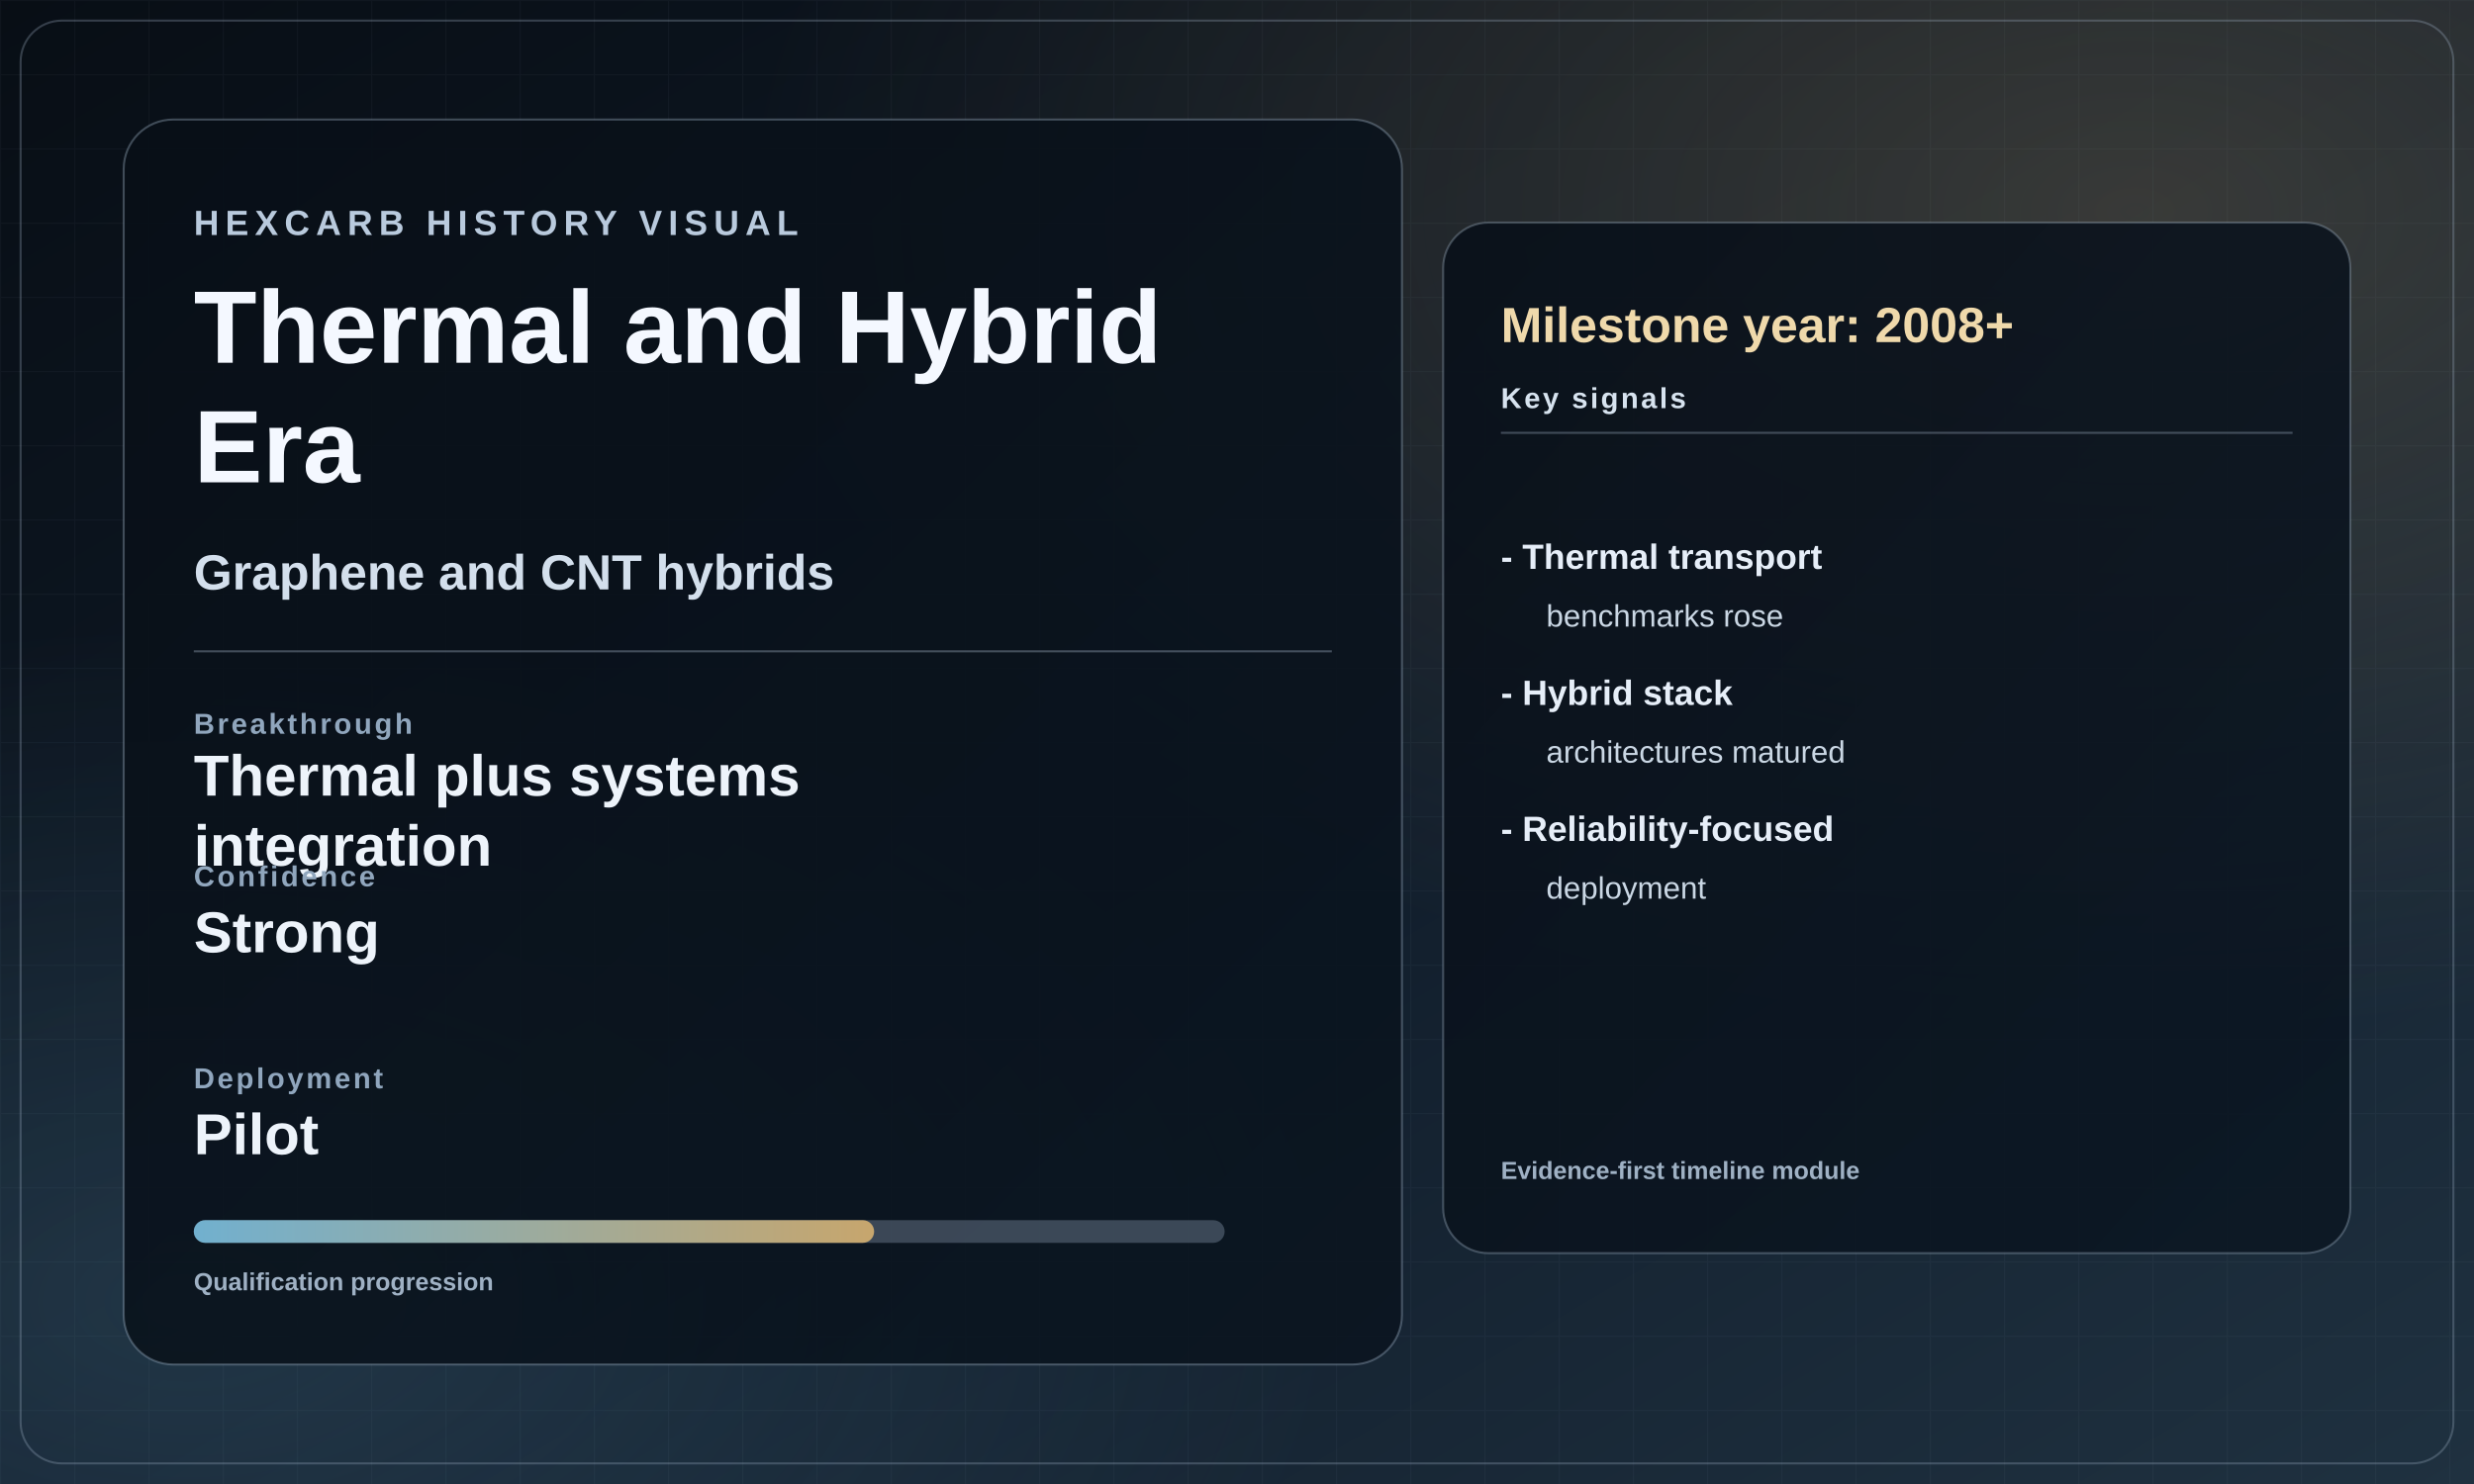
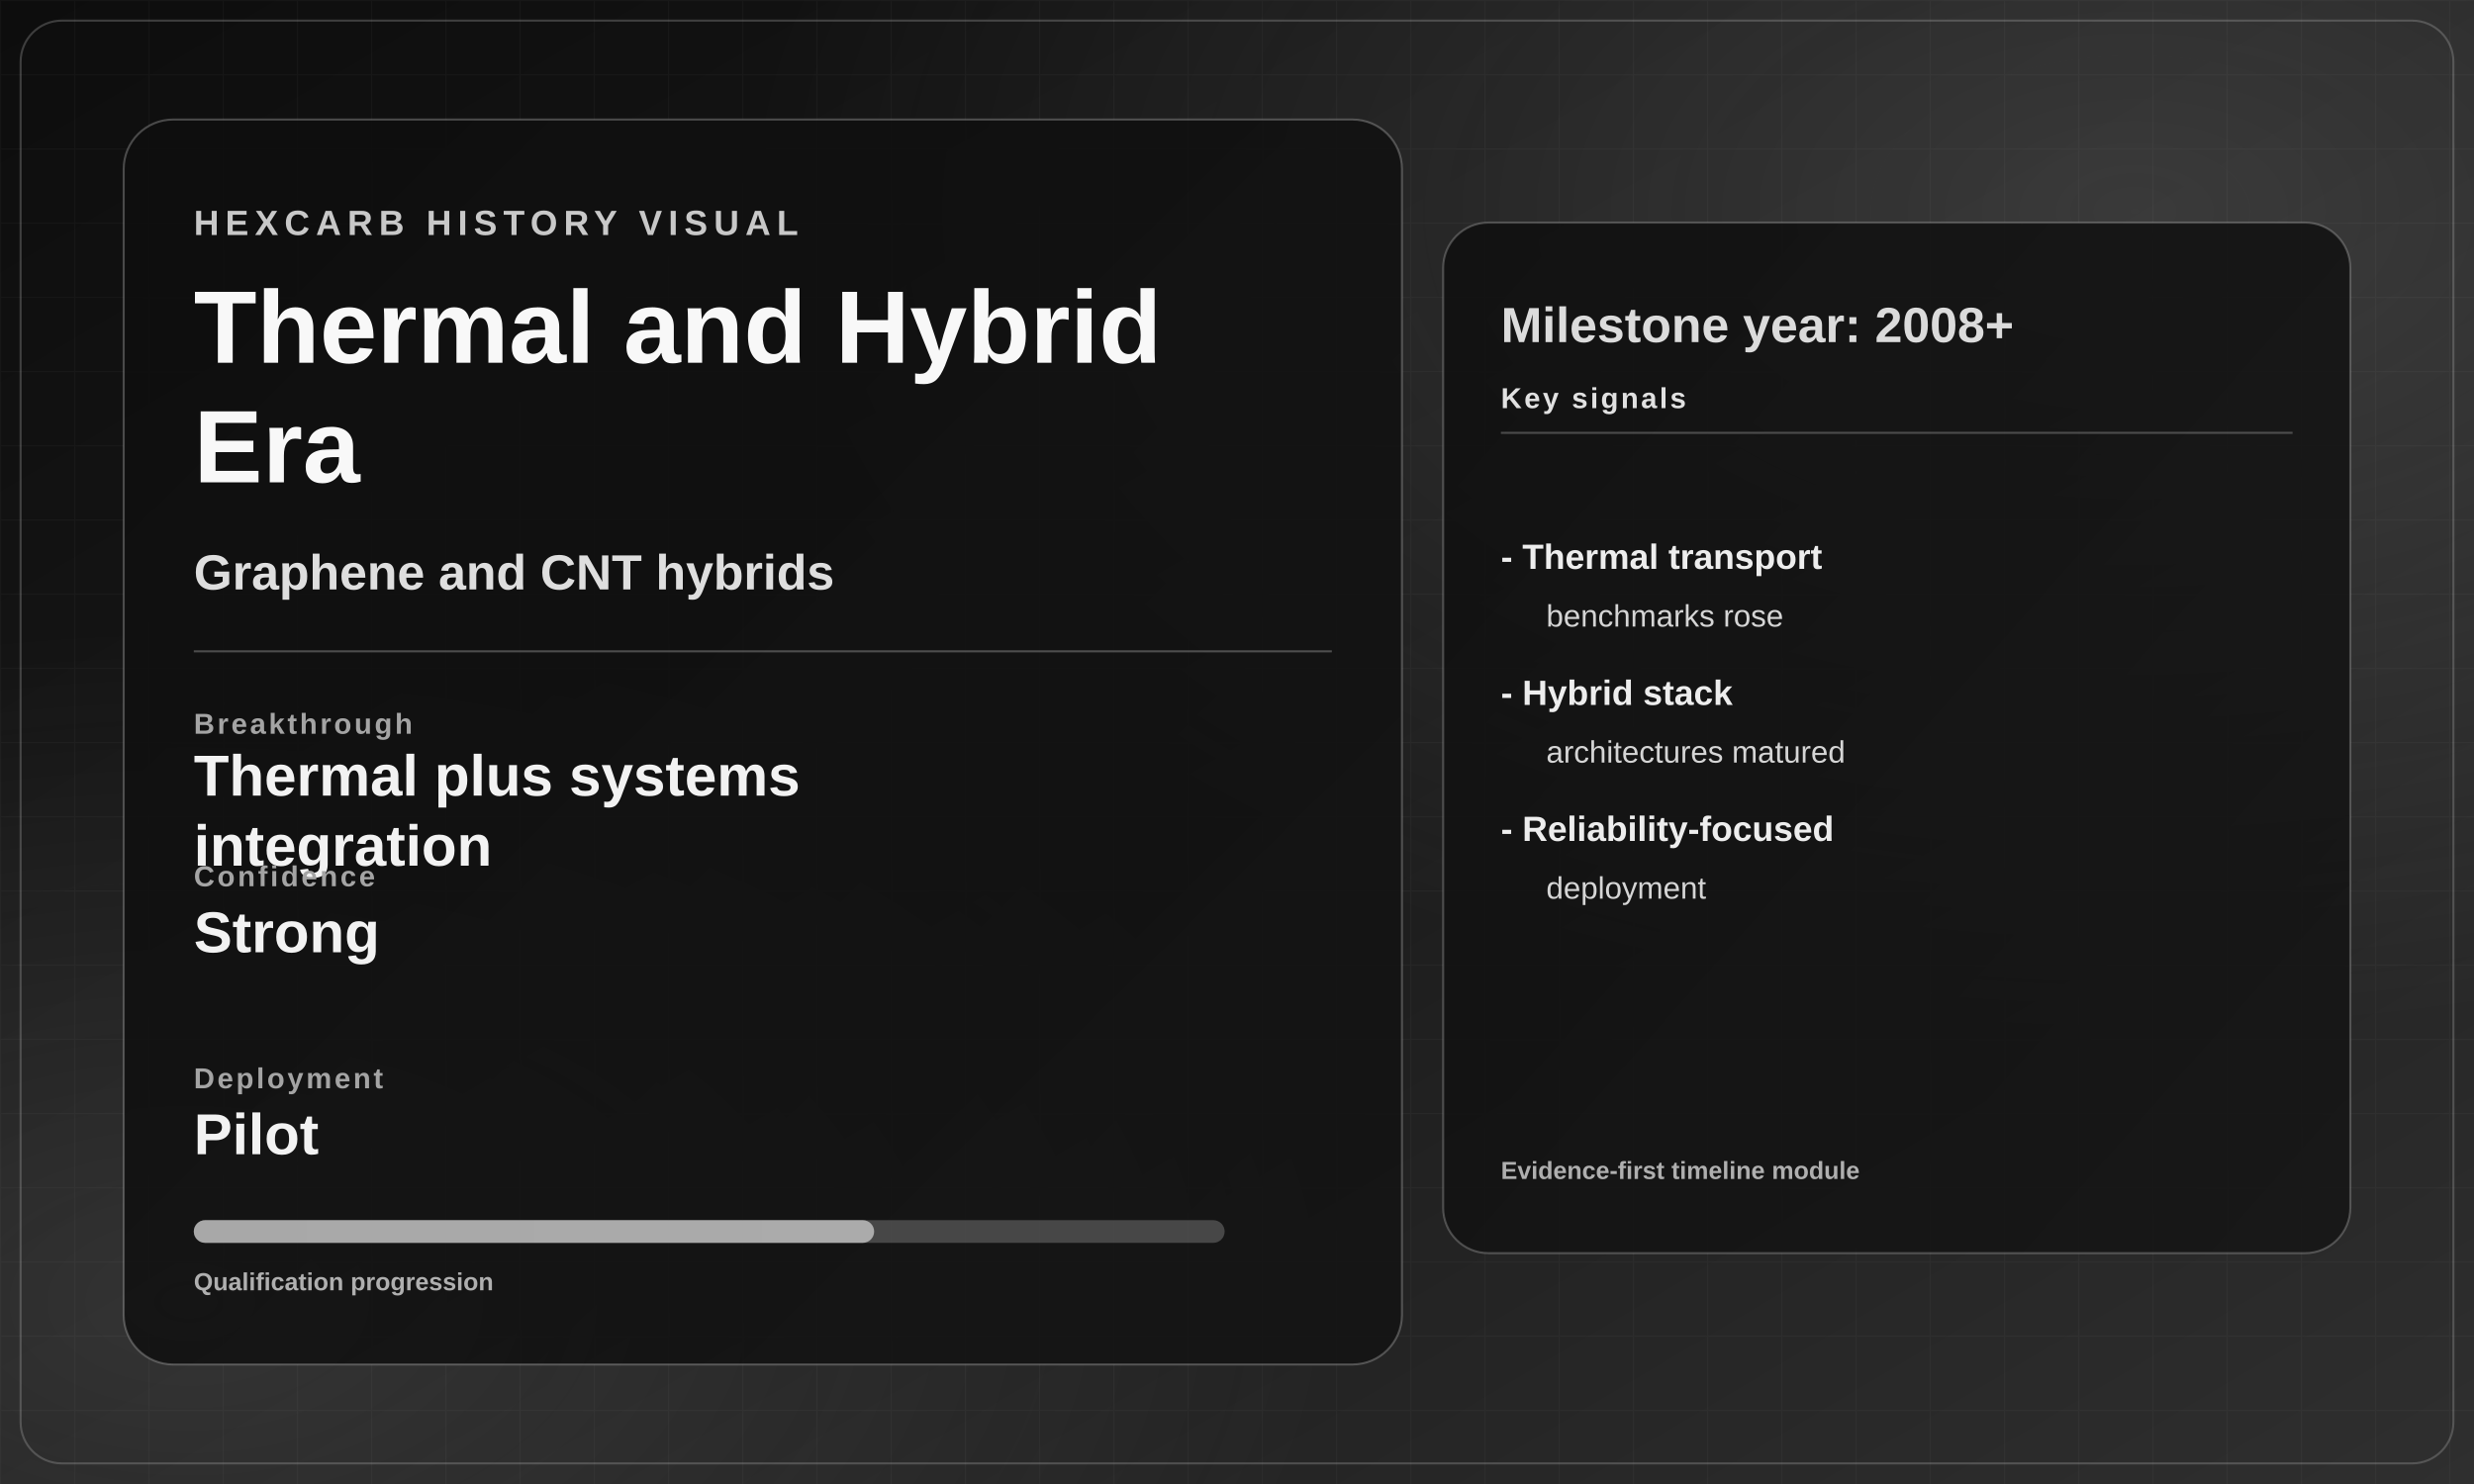
<svg xmlns="http://www.w3.org/2000/svg" width="1200" height="720" viewBox="0 0 1200 720" role="img" aria-label="Thermal and Hybrid Era timeline visual">
  <defs>
    <linearGradient id="bg" x1="0" y1="0" x2="1" y2="1">
-       <stop offset="0%" stop-color="#080e15" />
-       <stop offset="52%" stop-color="#101c2a" />
-       <stop offset="100%" stop-color="#1f3140" />
+       <stop offset="0%" stop-color="#0d0d0d" />
+       <stop offset="52%" stop-color="#1b1b1b" />
+       <stop offset="100%" stop-color="#2f2f2f" />
    </linearGradient>
    <radialGradient id="glowA" cx="86%" cy="14%" r="56%">
-       <stop offset="0%" stop-color="#c7a66d" stop-opacity="0.22" />
-       <stop offset="100%" stop-color="#c7a66d" stop-opacity="0" />
+       <stop offset="0%" stop-color="#ababab" stop-opacity="0.22" />
+       <stop offset="100%" stop-color="#ababab" stop-opacity="0" />
    </radialGradient>
    <radialGradient id="glowB" cx="8%" cy="88%" r="46%">
-       <stop offset="0%" stop-color="#71b0cf" stop-opacity="0.18" />
-       <stop offset="100%" stop-color="#71b0cf" stop-opacity="0" />
+       <stop offset="0%" stop-color="#a8a8a8" stop-opacity="0.18" />
+       <stop offset="100%" stop-color="#a8a8a8" stop-opacity="0" />
    </radialGradient>
    <pattern id="mesh" width="36" height="36" patternUnits="userSpaceOnUse">
-       <path d="M0 0 H36 M0 0 V36" stroke="rgba(159,183,208,0.08)" stroke-width="1" />
+       <path d="M0 0 H36 M0 0 V36" stroke="rgba(180,180,180,0.08)" stroke-width="1" />
    </pattern>
    <linearGradient id="leftPanel" x1="0" y1="0" x2="1" y2="1">
-       <stop offset="0%" stop-color="rgba(8,15,23,0.92)" />
-       <stop offset="100%" stop-color="rgba(10,20,31,0.86)" />
+       <stop offset="0%" stop-color="rgba(14,14,14,0.92)" />
+       <stop offset="100%" stop-color="rgba(19,19,19,0.86)" />
    </linearGradient>
    <linearGradient id="rightPanel" x1="0" y1="0" x2="1" y2="1">
-       <stop offset="0%" stop-color="rgba(9,16,25,0.92)" />
-       <stop offset="100%" stop-color="rgba(11,22,34,0.86)" />
+       <stop offset="0%" stop-color="rgba(16,16,16,0.92)" />
+       <stop offset="100%" stop-color="rgba(21,21,21,0.86)" />
    </linearGradient>
    <linearGradient id="bar" x1="0" y1="0" x2="1" y2="0">
-       <stop offset="0%" stop-color="#71b0cf" />
-       <stop offset="100%" stop-color="#c7a66d" />
+       <stop offset="0%" stop-color="#a8a8a8" />
+       <stop offset="100%" stop-color="#ababab" />
    </linearGradient>
    <style>
-       .kicker { font: 700 17px 'Segoe UI', Arial, sans-serif; letter-spacing: 3px; fill: #b9cadd; text-transform: uppercase; }
-       .title { font: 700 50px 'Segoe UI', Arial, sans-serif; fill: #f4f8ff; }
-       .family { font: 600 24px 'Segoe UI', Arial, sans-serif; fill: #d3dfec; }
-       .label { font: 700 14px 'Segoe UI', Arial, sans-serif; letter-spacing: 1.3px; fill: #90a6bd; text-transform: uppercase; }
-       .value { font: 600 28px 'Segoe UI', Arial, sans-serif; fill: #edf3fa; }
-       .year { font: 700 24px 'Segoe UI', Arial, sans-serif; fill: #efd9ab; }
-       .sigHead { font: 700 14px 'Segoe UI', Arial, sans-serif; letter-spacing: 1.2px; fill: #d7e3ef; text-transform: uppercase; }
-       .signal { font: 600 17px 'Segoe UI', Arial, sans-serif; fill: #e6eef8; }
-       .signalSub { font: 500 15px 'Segoe UI', Arial, sans-serif; fill: #cad7e4; }
-       .foot { font: 600 12px 'Segoe UI', Arial, sans-serif; fill: #9fb1c4; }
+       .kicker { font: 700 17px 'Segoe UI', Arial, sans-serif; letter-spacing: 3px; fill: #c8c8c8; text-transform: uppercase; }
+       .title { font: 700 50px 'Segoe UI', Arial, sans-serif; fill: #f8f8f8; }
+       .family { font: 600 24px 'Segoe UI', Arial, sans-serif; fill: #dedede; }
+       .label { font: 700 14px 'Segoe UI', Arial, sans-serif; letter-spacing: 1.3px; fill: #a4a4a4; text-transform: uppercase; }
+       .value { font: 600 28px 'Segoe UI', Arial, sans-serif; fill: #f2f2f2; }
+       .year { font: 700 24px 'Segoe UI', Arial, sans-serif; fill: #dbdbdb; }
+       .sigHead { font: 700 14px 'Segoe UI', Arial, sans-serif; letter-spacing: 1.2px; fill: #e1e1e1; text-transform: uppercase; }
+       .signal { font: 600 17px 'Segoe UI', Arial, sans-serif; fill: #ededed; }
+       .signalSub { font: 500 15px 'Segoe UI', Arial, sans-serif; fill: #d5d5d5; }
+       .foot { font: 600 12px 'Segoe UI', Arial, sans-serif; fill: #afafaf; }
    </style>
  </defs>
  <rect width="1200" height="720" fill="url(#bg)" />
  <rect width="1200" height="720" fill="url(#mesh)" opacity="0.56" />
  <rect width="1200" height="720" fill="url(#glowA)" />
  <rect width="1200" height="720" fill="url(#glowB)" />
-   <rect x="10" y="10" width="1180" height="700" rx="20" fill="none" stroke="rgba(168,188,208,0.28)" />
-   <rect x="60" y="58" width="620" height="604" rx="24" fill="url(#leftPanel)" stroke="rgba(172,191,211,0.34)" />
-   <rect x="700" y="108" width="440" height="500" rx="22" fill="url(#rightPanel)" stroke="rgba(172,191,211,0.32)" />
+   <rect x="10" y="10" width="1180" height="700" rx="20" fill="none" stroke="rgba(186,186,186,0.28)" />
+   <rect x="60" y="58" width="620" height="604" rx="24" fill="url(#leftPanel)" stroke="rgba(189,189,189,0.34)" />
+   <rect x="700" y="108" width="440" height="500" rx="22" fill="url(#rightPanel)" stroke="rgba(189,189,189,0.32)" />
  <text x="94" y="114" class="kicker">HEXCARB HISTORY VISUAL</text>
  <text x="94" y="176" class="title">
    <tspan x="94" dy="0">Thermal and Hybrid</tspan>
    <tspan x="94" dy="58">Era</tspan>
  </text>
  <text x="94" y="286" class="family">
    <tspan x="94" dy="0">Graphene and CNT hybrids</tspan>
  </text>
-   <line x1="94" y1="316" x2="646" y2="316" stroke="rgba(176,196,216,0.34)" />
+   <line x1="94" y1="316" x2="646" y2="316" stroke="rgba(194,194,194,0.34)" />
  <text x="94" y="356" class="label">Breakthrough</text>
  <text x="94" y="386" class="value">
    <tspan x="94" dy="0">Thermal plus systems</tspan>
    <tspan x="94" dy="34">integration</tspan>
  </text>
  <text x="94" y="430" class="label">Confidence</text>
  <text x="94" y="462" class="value">Strong</text>
  <text x="94" y="528" class="label">Deployment</text>
  <text x="94" y="560" class="value">Pilot</text>
-   <rect x="94" y="592" width="500" height="11" rx="5.5" fill="rgba(160,180,200,0.32)" />
+   <rect x="94" y="592" width="500" height="11" rx="5.5" fill="rgba(178,178,178,0.32)" />
  <rect x="94" y="592" width="330" height="11" rx="5.5" fill="url(#bar)" />
  <text x="94" y="626" class="foot">Qualification progression</text>
  <text x="728" y="166" class="year">Milestone year: 2008+</text>
  <text x="728" y="198" class="sigHead">Key signals</text>
-   <line x1="728" y1="210" x2="1112" y2="210" stroke="rgba(176,196,216,0.32)" />
+   <line x1="728" y1="210" x2="1112" y2="210" stroke="rgba(194,194,194,0.32)" />
  <text x="728" y="276" class="signal">
    <tspan x="728" dy="0">- Thermal transport</tspan>
  </text>
  <text x="750" y="304" class="signalSub">
    <tspan x="750" dy="0">benchmarks rose</tspan>
  </text>
  <text x="728" y="342" class="signal">
    <tspan x="728" dy="0">- Hybrid stack</tspan>
  </text>
  <text x="750" y="370" class="signalSub">
    <tspan x="750" dy="0">architectures matured</tspan>
  </text>
  <text x="728" y="408" class="signal">
    <tspan x="728" dy="0">- Reliability-focused</tspan>
  </text>
  <text x="750" y="436" class="signalSub">
    <tspan x="750" dy="0">deployment</tspan>
  </text>
  <text x="728" y="572" class="foot">Evidence-first timeline module</text>
</svg>
